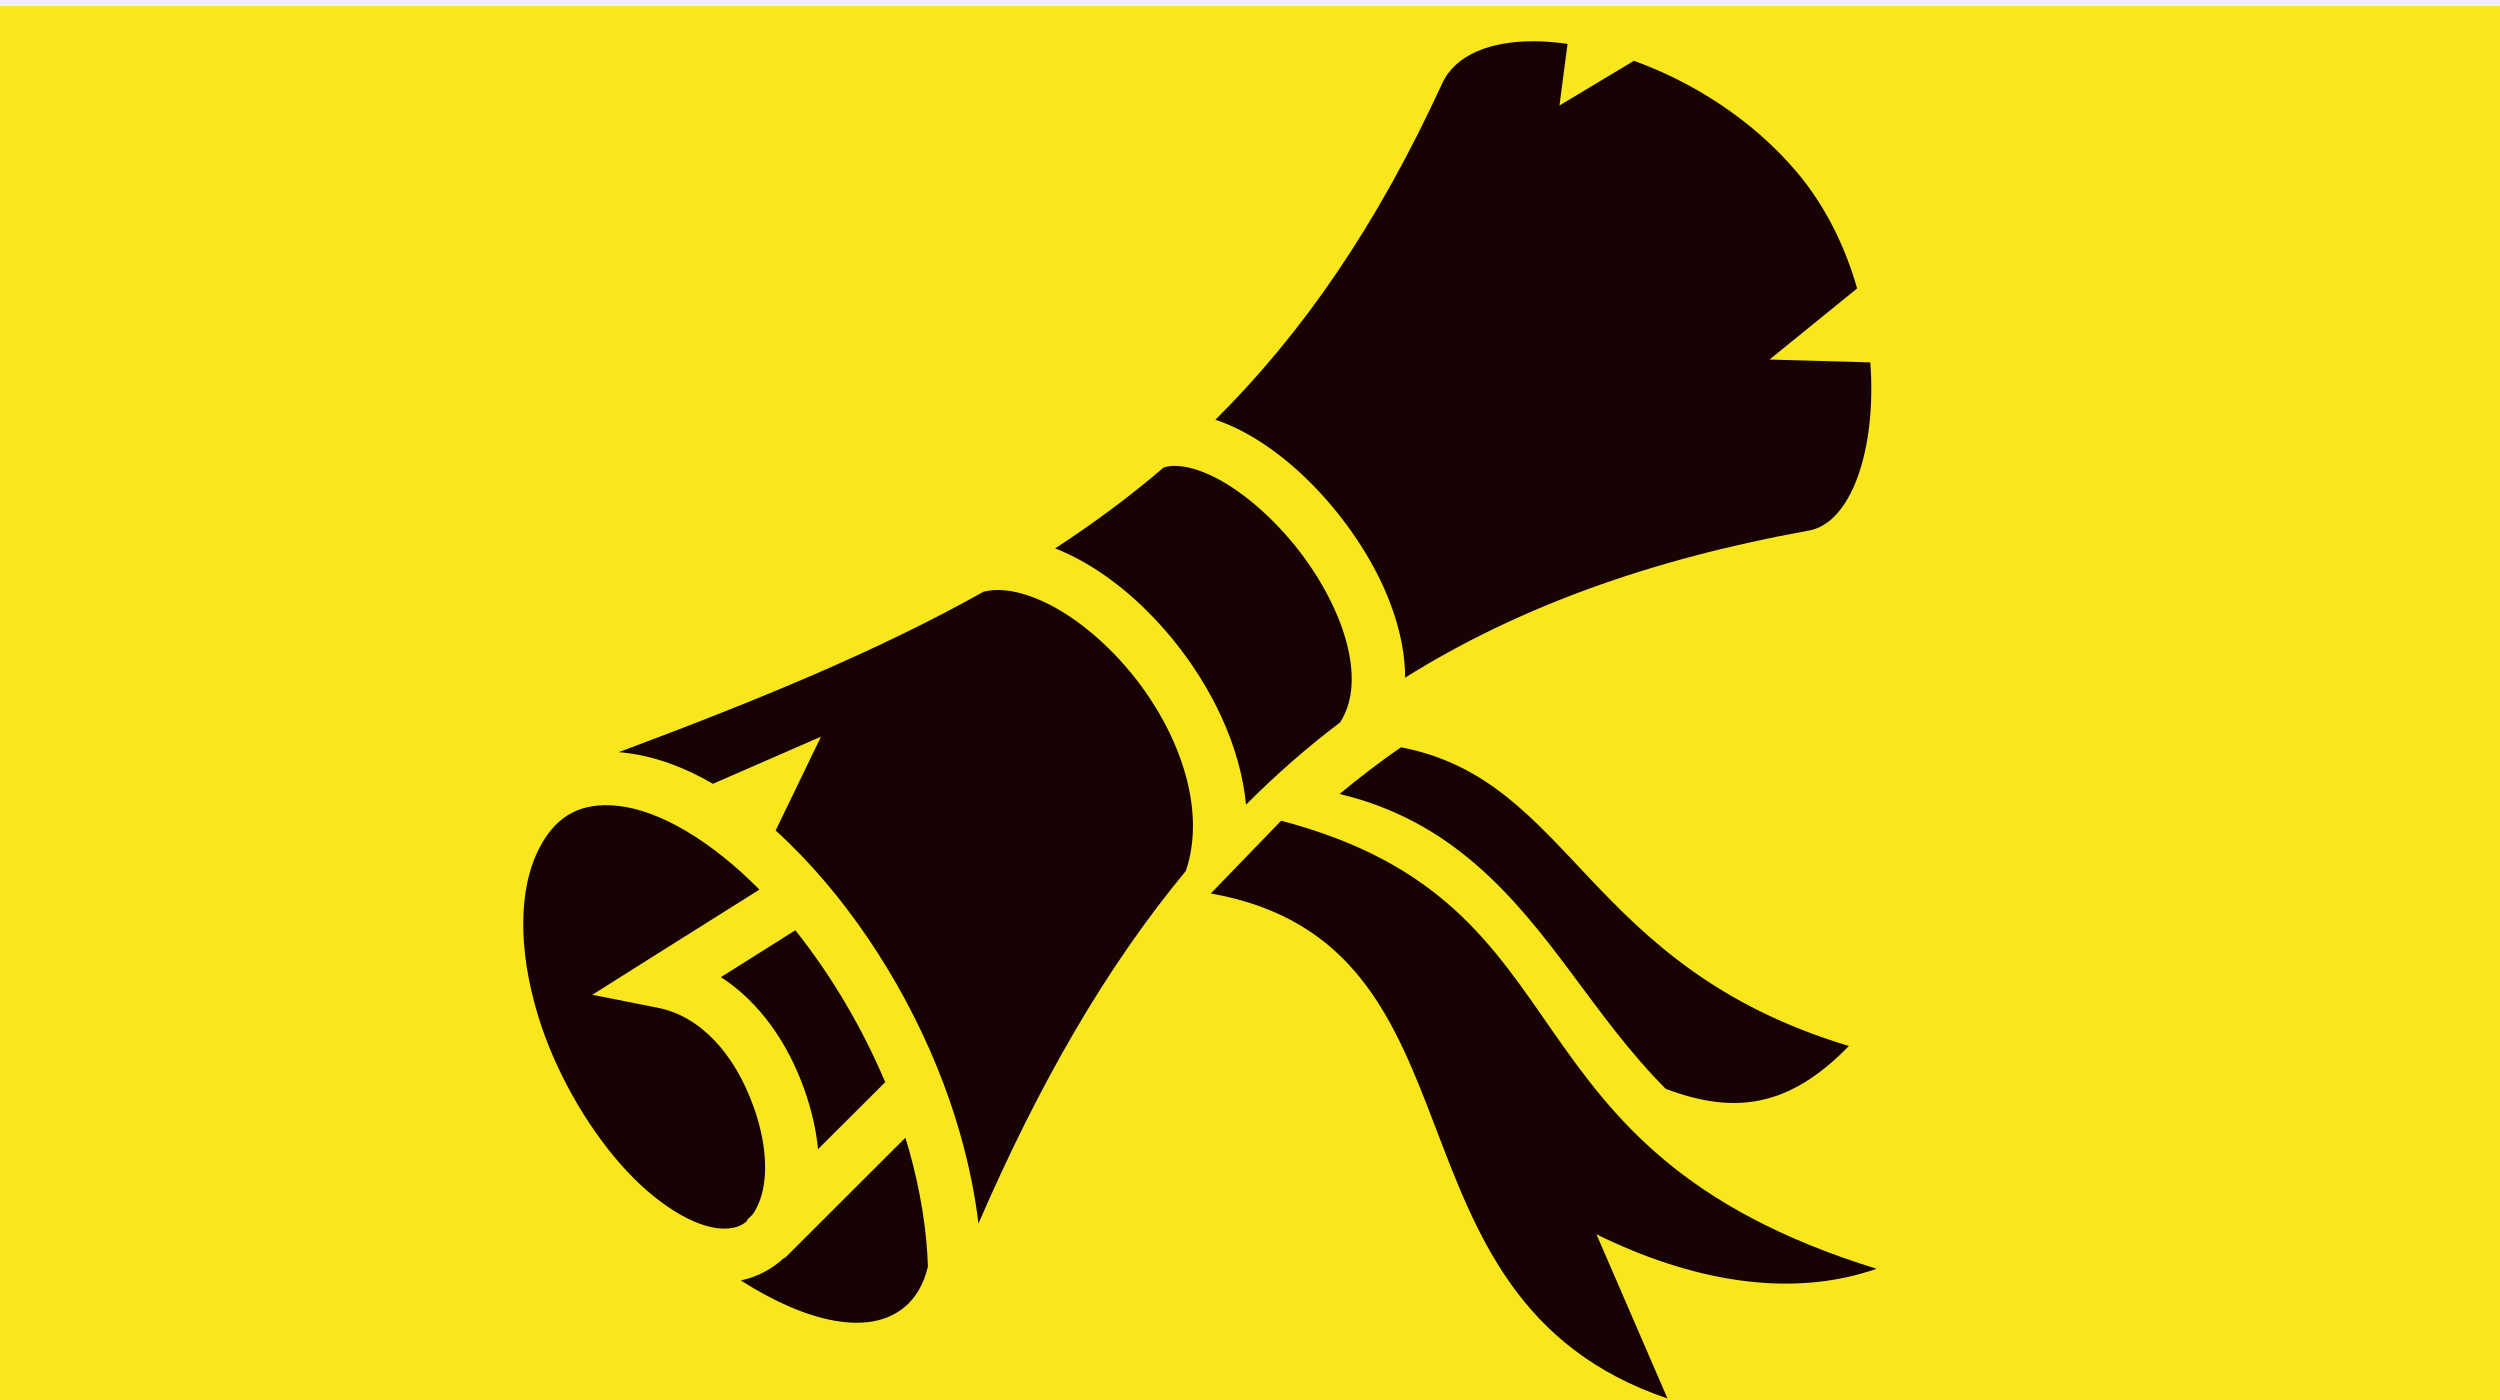
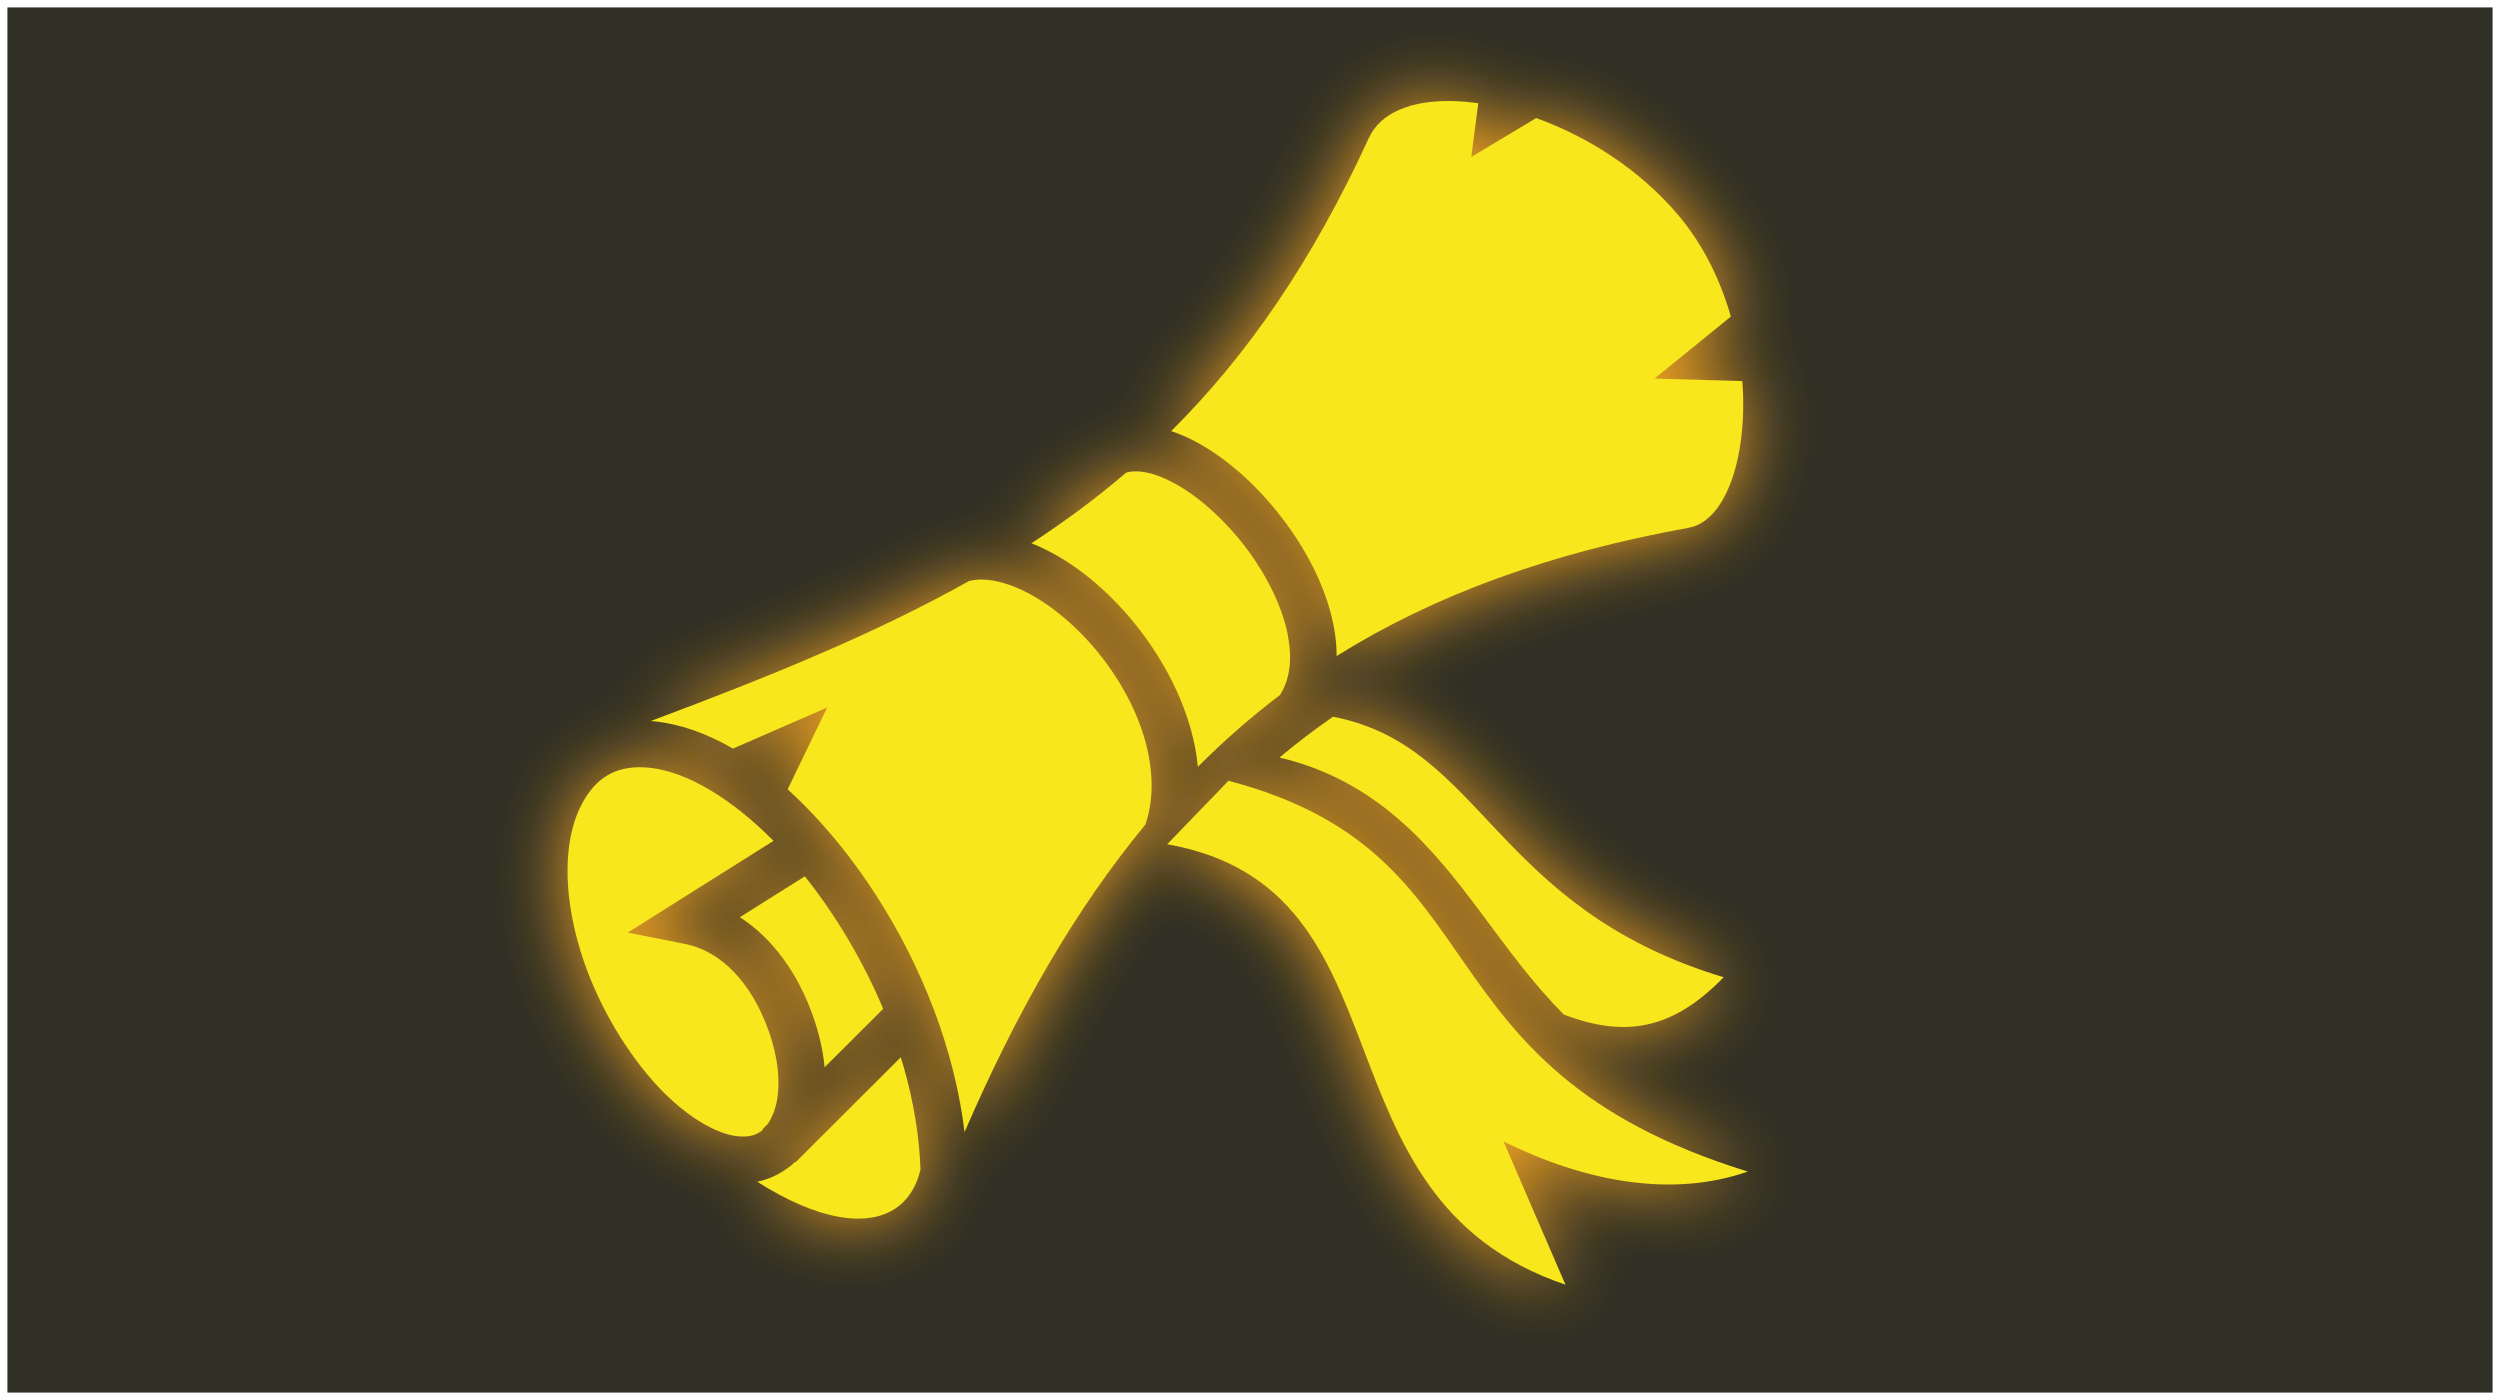
- <svg xmlns="http://www.w3.org/2000/svg" viewBox="0 0 1000 560" id="svg2" version="1.1" width="1000" height="560">
-   <path d="m -4.339,2.441 1008.814,0 0,559.729 -1008.814,0 z" id="path4" style="fill:#f8e71c" />
-   <defs id="defs12" />
-   <g class="" id="g6" transform="matrix(1.146626,0,0,1.146626,185.8467,-4.59649)">
-     <path d="m 373.563,18.406 c -15.616,-0.167 -27.91,4.622 -32.563,14.75 -22.778,49.605 -48.743,87.14 -79.094,117.28 3.047,1.015 6.046,2.29 8.938,3.783 12.987,6.708 25.268,17.78 35.312,30.843 10.044,13.062 17.85,28.114 20.78,43.5 0.746,3.908 1.16,7.885 1.158,11.843 38.97,-24.36 85.058,-41.223 140.875,-51.312 14.91,-2.697 23.652,-28.632 21.405,-58.656 l -35.156,-1 30.56,-24.813 C 481.63,90.117 474.765,75.87 464.623,63.904 449.095,45.59 428.193,32.528 407.903,25.218 l -25.963,15.594 2.812,-21.5 c -3.875,-0.55 -7.61,-0.87 -11.188,-0.907 z M 246.938,166.562 c -1.063,0.052 -2.06,0.226 -3,0.47 -11.976,10.254 -24.61,19.597 -37.938,28.28 0.842,0.33 1.67,0.667 2.5,1.032 14.123,6.192 27.438,17.145 38.47,30.625 13.356,16.322 23.62,36.94 25.624,57.75 10.334,-10.367 21.24,-19.943 32.844,-28.72 4.096,-6.555 4.93,-14.468 3.125,-23.938 -2.184,-11.46 -8.642,-24.43 -17.25,-35.625 -8.61,-11.194 -19.38,-20.622 -29.063,-25.625 -6.052,-3.126 -11.154,-4.45 -15.313,-4.25 z m -61.907,43.282 c -1.385,0.053 -2.69,0.27 -3.968,0.562 -37,20.762 -79.088,37.985 -127.312,56 0.574,0.042 1.14,0.093 1.72,0.156 10.627,1.156 21.076,5.008 31.155,10.875 L 124.313,261 108.5,293.72 c 5.995,5.432 11.803,11.477 17.344,18 20.76,24.434 37.964,55.865 47.094,88.092 0.002,0.01 -0.003,0.022 0,0.032 2.98,10.508 5.11,20.916 6.312,31 20.99,-48.438 44.38,-89.26 72.344,-123 7.3,-21.48 -2.186,-48.408 -19.063,-69.03 -9.44,-11.538 -20.976,-20.718 -31.53,-25.345 -5.936,-2.604 -11.27,-3.808 -15.97,-3.626 z m 141.626,54.844 c -7.31,5.05 -14.462,10.51 -21.437,16.312 39.16,9.26 60.953,35.722 80.655,62.156 10.464,14.04 20.598,28.11 33.125,40.688 24.19,9.147 43.17,6.38 63.906,-14.938 -92.165,-27.78 -96.11,-92.61 -156.25,-104.22 z M 48.594,284.906 c -10.873,0.225 -18.26,5.755 -23.344,16.594 -5.81,12.387 -7.114,32.47 0.438,57.063 5.75,18.73 16.52,37.718 28.75,51.625 12.23,13.906 25.9,22.076 35.374,22.406 l 0.032,0 c 3.717,0.13 6.553,-0.682 8.812,-2.75 l -0.187,-0.188 2.093,-2.094 c 0.793,-1.168 1.52,-2.548 2.187,-4.187 2.81,-6.9 3.28,-18.552 -1.844,-33 -6.885,-19.417 -19.12,-31.932 -33.375,-34.78 l -22.968,-4.564 19.813,-12.5 38.47,-24.186 c -16.65,-16.822 -34.55,-27.607 -49.376,-29.22 -1.7,-0.184 -3.323,-0.25 -4.876,-0.218 z m 236.25,5.406 -24.53,25.375 c 100.442,17.878 55.45,141.005 159.31,176.188 l -24.78,-57.28 c 32.766,16.15 67.39,22.623 97.72,12.03 -135.77,-41.948 -96.32,-126.983 -207.72,-156.313 z m -169.47,38.22 -25.968,16.343 c 13.18,8.5 23.21,22.565 29.125,39.25 2.57,7.244 4.133,14.205 4.75,20.78 l 23.44,-23.374 c -8.08,-19.19 -19.035,-37.566 -31.345,-53 z m 38.376,72.374 -42.063,42 -0.156,-0.156 c -4.255,3.942 -9.456,6.765 -15.186,7.938 23.268,14.873 44.644,19.346 56.812,9.562 4.26,-3.426 7.043,-8.36 8.47,-14.406 -0.41,-12.684 -2.602,-26.615 -6.657,-40.906 -0.382,-1.346 -0.806,-2.686 -1.22,-4.032 z" id="path8" style="fill:#170303" />
+ <svg xmlns="http://www.w3.org/2000/svg" viewBox="0 0 1000 560" version="1.1" id="svg21" width="1000" height="560">
+   <defs id="defs13">
+     <filter id="shadow-1" height="3" width="3" x="-1" y="-1">
+       <feFlood flood-color="#f5a623" result="flood" id="feFlood2" />
+       <feComposite in="flood" in2="SourceGraphic" operator="atop" result="composite" id="feComposite4" />
+       <feGaussianBlur in="composite" stdDeviation="15" result="blur" id="feGaussianBlur6" />
+       <feOffset result="offset" id="feOffset8" />
+       <feComposite in="SourceGraphic" in2="offset" operator="over" id="feComposite10" />
+     </filter>
+   </defs>
+   <path d="M 0,0 H 1000 V 560 H 0 Z" id="path15" style="fill:#2f2f25;stroke:#ffffff;stroke-width:5.939" />
+   <g class="" transform="translate(206.562,22.001)" id="g19">
+     <path d="m 373.563,18.406 c -15.616,-0.167 -27.91,4.622 -32.563,14.75 -22.778,49.605 -48.743,87.14 -79.094,117.28 3.047,1.015 6.046,2.29 8.938,3.783 12.987,6.708 25.268,17.78 35.312,30.843 10.044,13.062 17.85,28.114 20.78,43.5 0.746,3.908 1.16,7.885 1.158,11.843 38.97,-24.36 85.058,-41.223 140.875,-51.312 14.91,-2.697 23.652,-28.632 21.405,-58.656 l -35.156,-1 30.56,-24.813 C 481.63,90.117 474.765,75.87 464.623,63.904 449.095,45.59 428.193,32.528 407.903,25.218 l -25.963,15.594 2.812,-21.5 c -3.875,-0.55 -7.61,-0.87 -11.188,-0.907 z M 246.938,166.562 c -1.063,0.052 -2.06,0.226 -3,0.47 -11.976,10.254 -24.61,19.597 -37.938,28.28 0.842,0.33 1.67,0.667 2.5,1.032 14.123,6.192 27.438,17.145 38.47,30.625 13.356,16.322 23.62,36.94 25.624,57.75 10.334,-10.367 21.24,-19.943 32.844,-28.72 4.096,-6.555 4.93,-14.468 3.125,-23.938 -2.184,-11.46 -8.642,-24.43 -17.25,-35.625 -8.61,-11.194 -19.38,-20.622 -29.063,-25.625 -6.052,-3.126 -11.154,-4.45 -15.313,-4.25 z m -61.907,43.282 c -1.385,0.053 -2.69,0.27 -3.968,0.562 -37,20.762 -79.088,37.985 -127.312,56 0.574,0.042 1.14,0.093 1.72,0.156 10.627,1.156 21.076,5.008 31.155,10.875 L 124.313,261 108.5,293.72 c 5.995,5.432 11.803,11.477 17.344,18 20.76,24.434 37.964,55.865 47.094,88.092 0.002,0.01 -0.003,0.022 0,0.032 2.98,10.508 5.11,20.916 6.312,31 20.99,-48.438 44.38,-89.26 72.344,-123 7.3,-21.48 -2.186,-48.408 -19.063,-69.03 -9.44,-11.538 -20.976,-20.718 -31.53,-25.345 -5.936,-2.604 -11.27,-3.808 -15.97,-3.626 z m 141.626,54.844 c -7.31,5.05 -14.462,10.51 -21.437,16.312 39.16,9.26 60.953,35.722 80.655,62.156 10.464,14.04 20.598,28.11 33.125,40.688 24.19,9.147 43.17,6.38 63.906,-14.938 -92.165,-27.78 -96.11,-92.61 -156.25,-104.22 z M 48.594,284.906 c -10.873,0.225 -18.26,5.755 -23.344,16.594 -5.81,12.387 -7.114,32.47 0.438,57.063 5.75,18.73 16.52,37.718 28.75,51.625 12.23,13.906 25.9,22.076 35.374,22.406 h 0.032 c 3.717,0.13 6.553,-0.682 8.812,-2.75 l -0.187,-0.188 2.093,-2.094 c 0.793,-1.168 1.52,-2.548 2.187,-4.187 2.81,-6.9 3.28,-18.552 -1.844,-33 -6.885,-19.417 -19.12,-31.932 -33.375,-34.78 l -22.968,-4.564 19.813,-12.5 38.47,-24.186 c -16.65,-16.822 -34.55,-27.607 -49.376,-29.22 -1.7,-0.184 -3.323,-0.25 -4.876,-0.218 z m 236.25,5.406 -24.53,25.375 c 100.442,17.878 55.45,141.005 159.31,176.188 l -24.78,-57.28 c 32.766,16.15 67.39,22.623 97.72,12.03 -135.77,-41.948 -96.32,-126.983 -207.72,-156.313 z m -169.47,38.22 -25.968,16.343 c 13.18,8.5 23.21,22.565 29.125,39.25 2.57,7.244 4.133,14.205 4.75,20.78 l 23.44,-23.374 c -8.08,-19.19 -19.035,-37.566 -31.345,-53 z m 38.376,72.374 -42.063,42 -0.156,-0.156 c -4.255,3.942 -9.456,6.765 -15.186,7.938 23.268,14.873 44.644,19.346 56.812,9.562 4.26,-3.426 7.043,-8.36 8.47,-14.406 -0.41,-12.684 -2.602,-26.615 -6.657,-40.906 -0.382,-1.346 -0.806,-2.686 -1.22,-4.032 z" id="path17" style="fill:#f8e71c;filter:url(#shadow-1)" />
  </g>
</svg>
